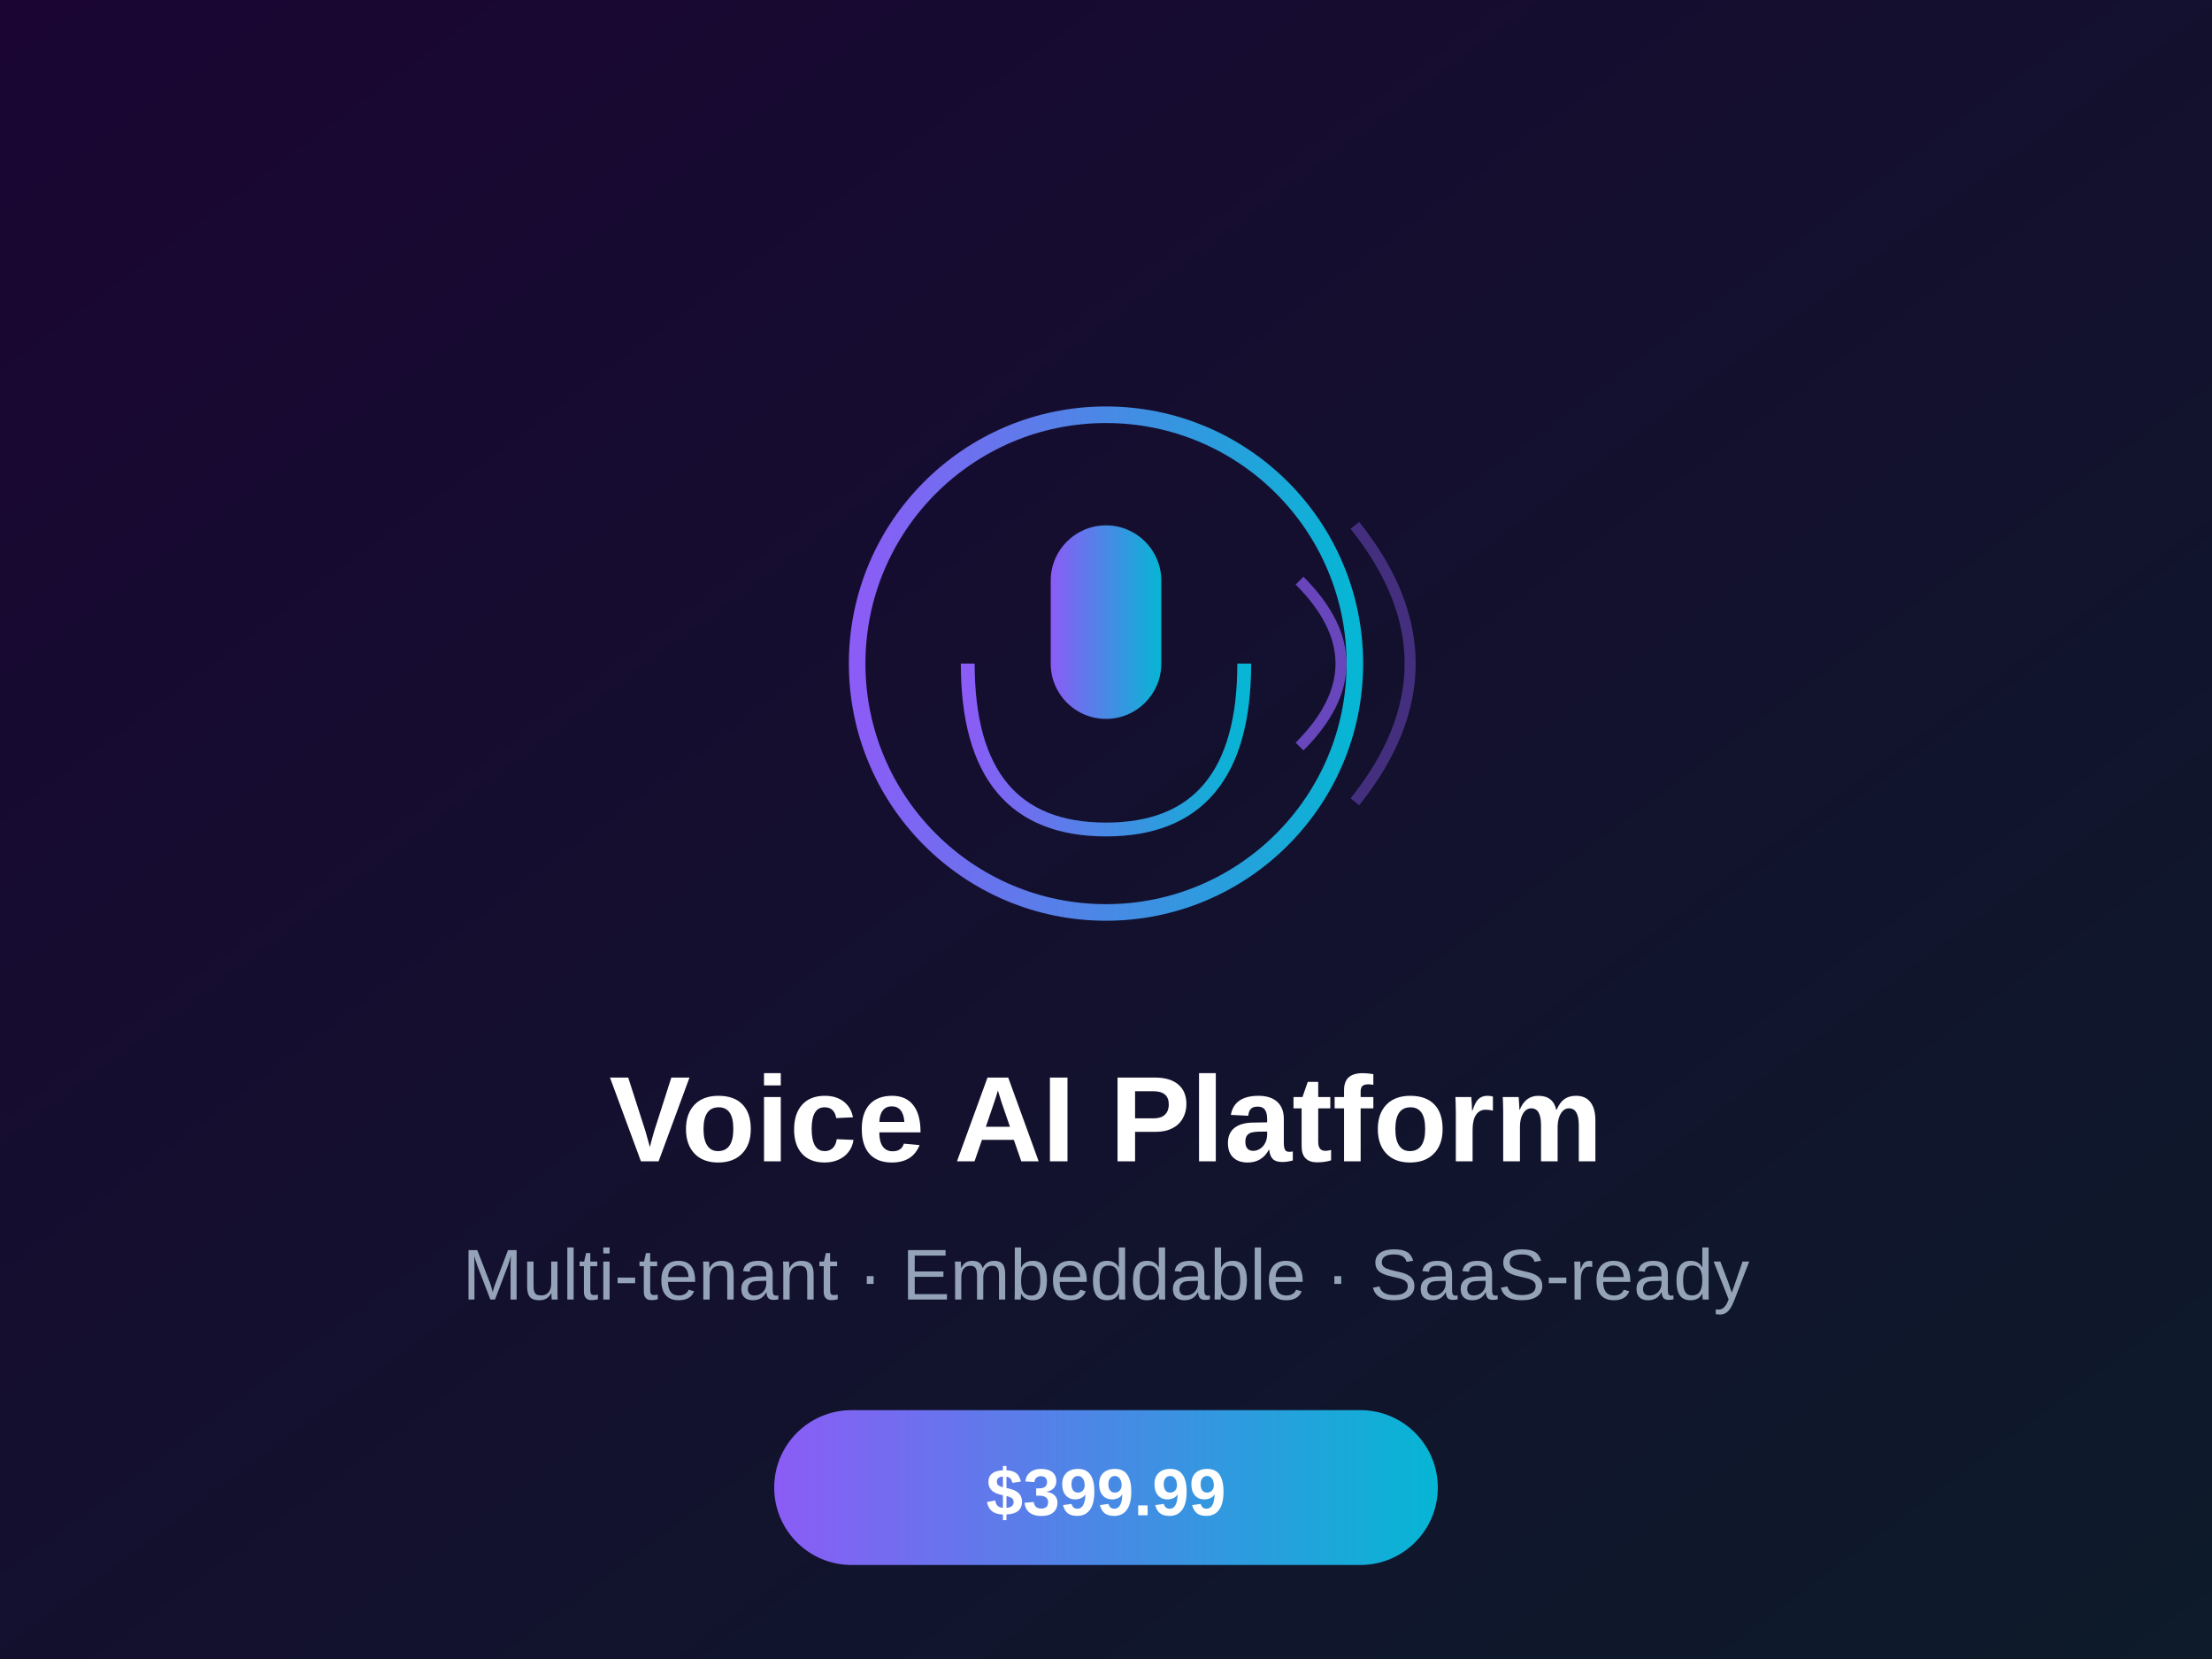
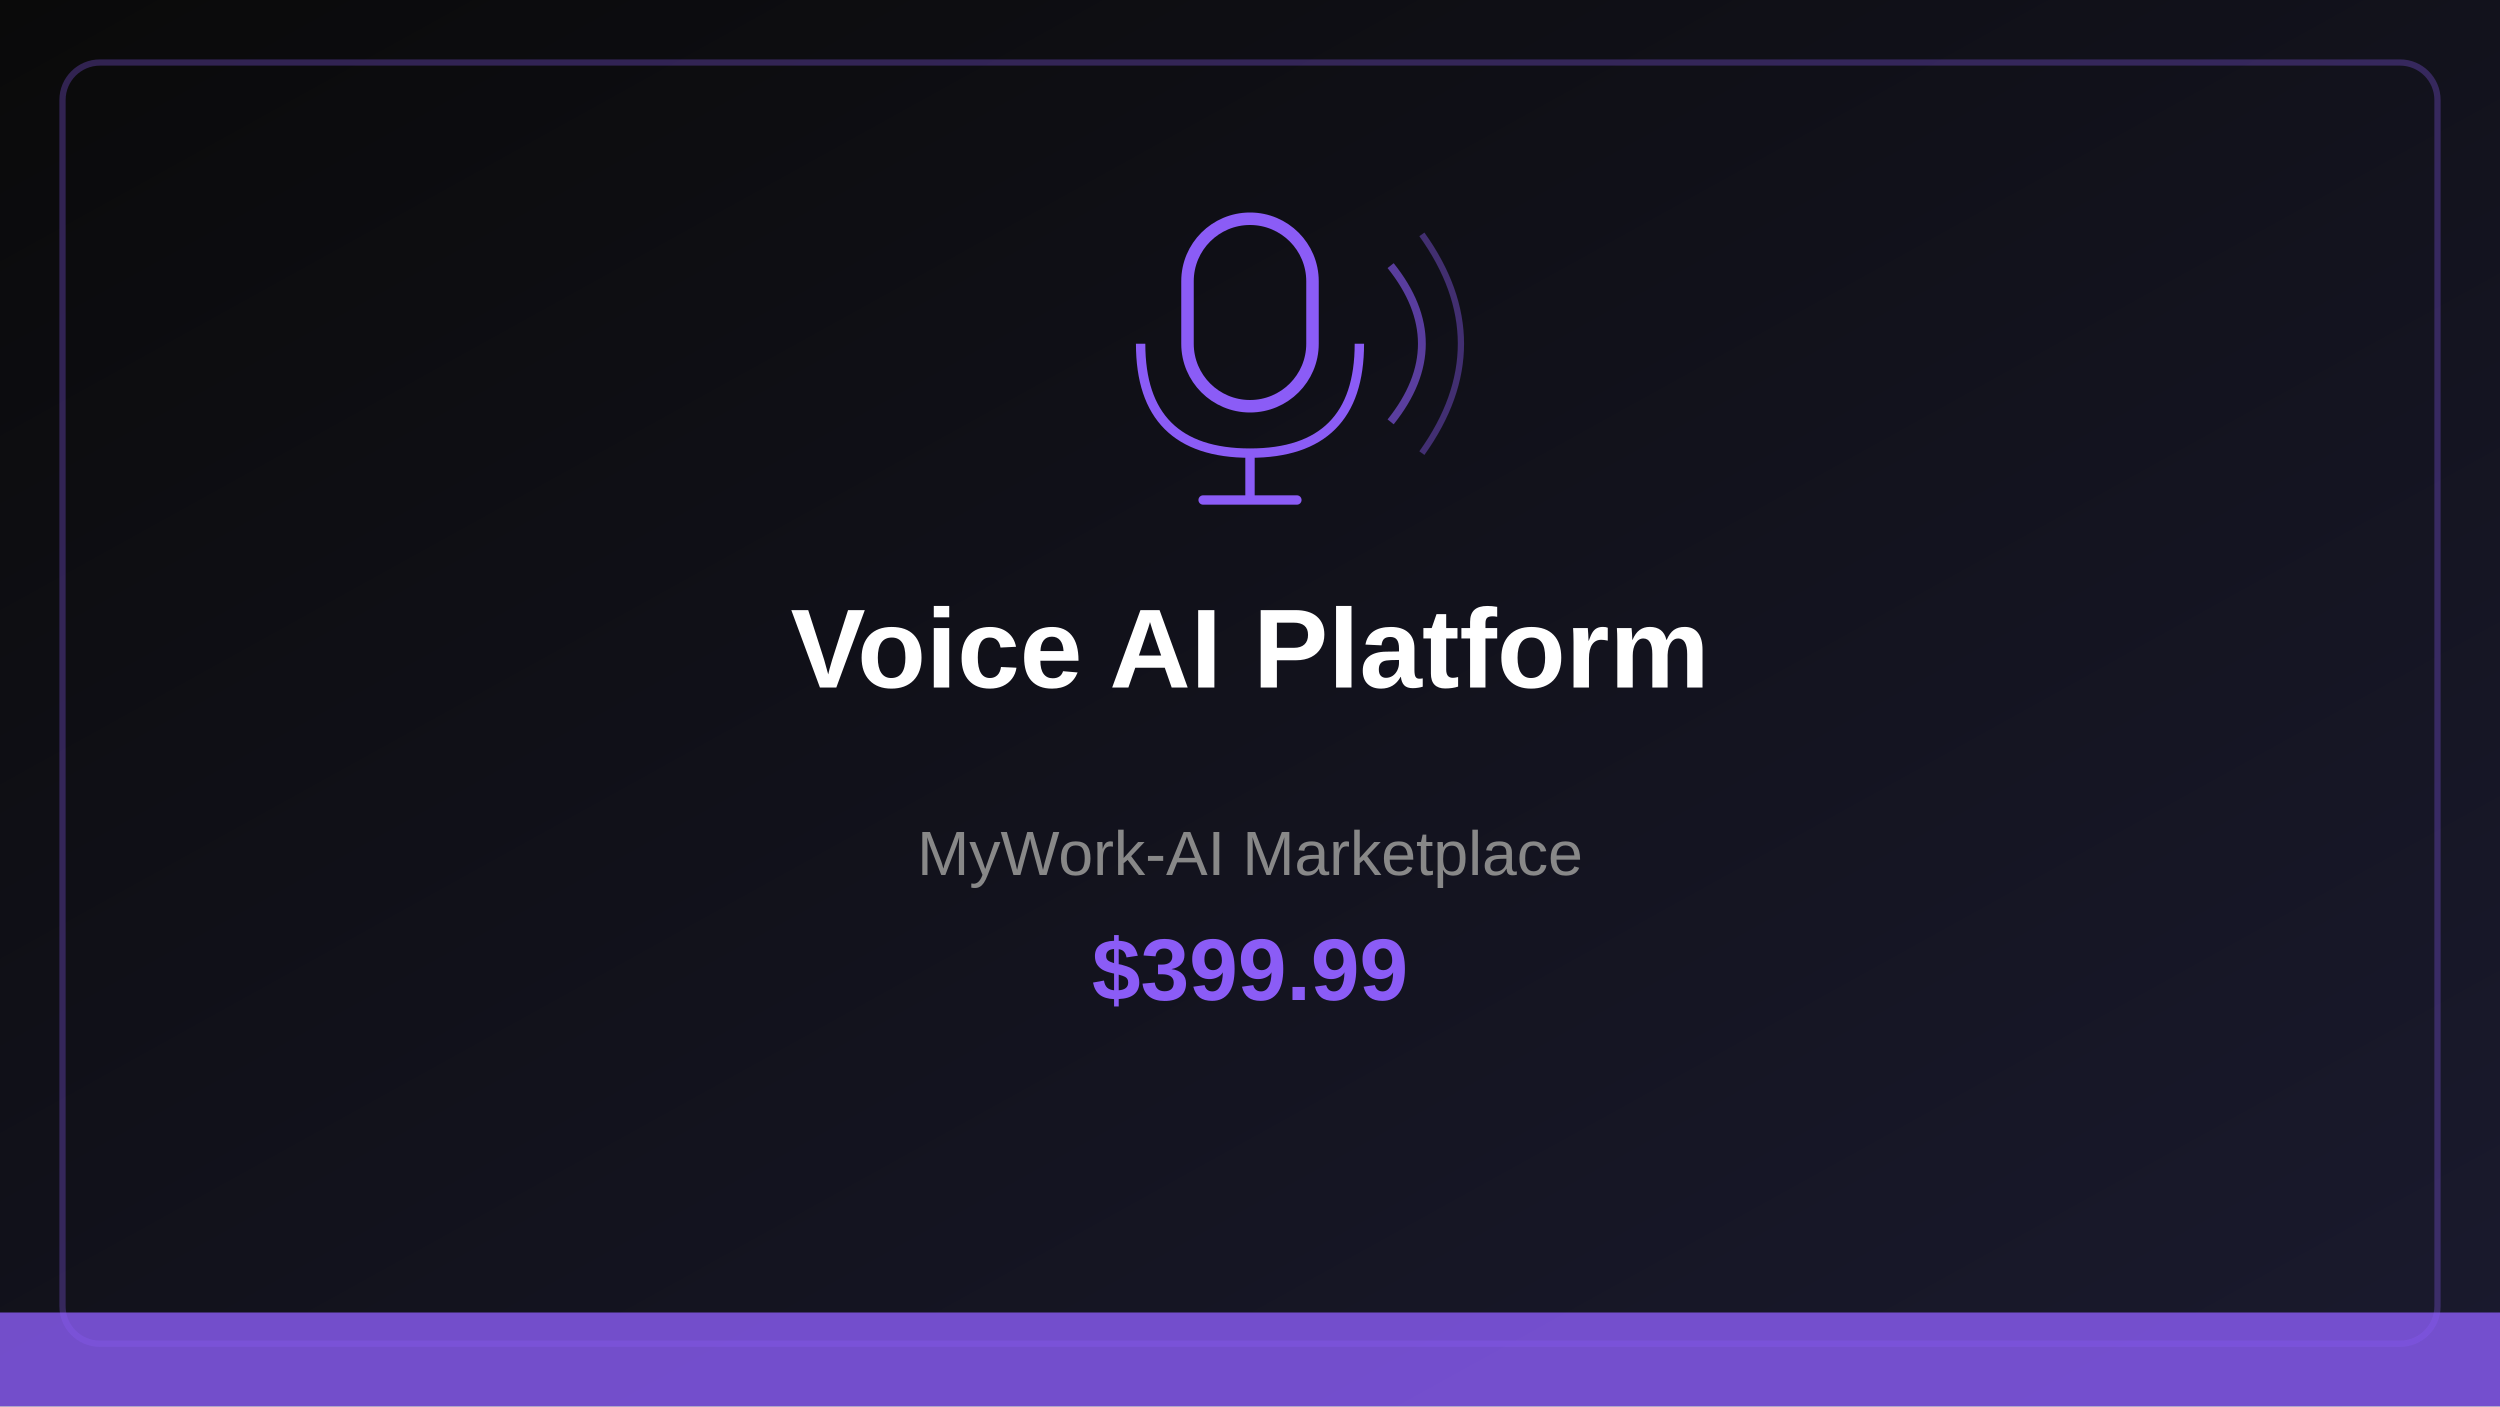
- <svg xmlns="http://www.w3.org/2000/svg" width="400" height="300" viewBox="0 0 400 300">
+ <svg xmlns="http://www.w3.org/2000/svg" width="800" height="450" viewBox="0 0 800 450">
  <defs>
-     <linearGradient id="bg" x1="0%" y1="0%" x2="100%" y2="100%">
-       <stop offset="0%" style="stop-color:#1a0533;stop-opacity:1" />
-       <stop offset="100%" style="stop-color:#0d1b2a;stop-opacity:1" />
-     </linearGradient>
-     <linearGradient id="accent" x1="0%" y1="0%" x2="100%" y2="0%">
-       <stop offset="0%" style="stop-color:#8b5cf6" />
-       <stop offset="100%" style="stop-color:#06b6d4" />
+     <linearGradient id="bg" x1="0" y1="0" x2="1" y2="1">
+       <stop offset="0%" stop-color="#0a0a0a" />
+       <stop offset="100%" stop-color="#1a1a2e" />
    </linearGradient>
  </defs>
-   <rect width="400" height="300" fill="url(#bg)" />
-   <circle cx="200" cy="120" r="45" fill="none" stroke="url(#accent)" stroke-width="3" />
-   <rect x="190" y="95" width="20" height="35" rx="10" fill="url(#accent)" />
-   <path d="M175 120 Q175 150 200 150 Q225 150 225 120" fill="none" stroke="url(#accent)" stroke-width="2.5" />
-   <line x1="200" y1="150" x2="200" y2="165" stroke="url(#accent)" stroke-width="2.5" />
-   <path d="M235 105 Q250 120 235 135" fill="none" stroke="#8b5cf6" stroke-width="2" opacity="0.7" />
-   <path d="M245 95 Q265 120 245 145" fill="none" stroke="#8b5cf6" stroke-width="2" opacity="0.4" />
-   <text x="200" y="210" text-anchor="middle" fill="white" font-family="Arial,sans-serif" font-size="22" font-weight="bold">Voice AI Platform</text>
-   <text x="200" y="235" text-anchor="middle" fill="#94a3b8" font-family="Arial,sans-serif" font-size="13">Multi-tenant · Embeddable · SaaS-ready</text>
-   <rect x="140" y="255" width="120" height="28" rx="14" fill="url(#accent)" />
-   <text x="200" y="274" text-anchor="middle" fill="white" font-family="Arial,sans-serif" font-size="12" font-weight="bold">$399.99</text>
+   <rect width="800" height="450" fill="url(#bg)" />
+   <rect x="0" y="420" width="800" height="30" fill="#8b5cf6" opacity="0.8" />
+   <rect x="380" y="70" width="40" height="60" rx="20" fill="none" stroke="#8b5cf6" stroke-width="4" />
+   <path d="M365 110 Q365 145 400 145 Q435 145 435 110" fill="none" stroke="#8b5cf6" stroke-width="3" />
+   <line x1="400" y1="145" x2="400" y2="160" stroke="#8b5cf6" stroke-width="3" />
+   <line x1="385" y1="160" x2="415" y2="160" stroke="#8b5cf6" stroke-width="3" stroke-linecap="round" />
+   <path d="M445 85 Q465 110 445 135" fill="none" stroke="#8b5cf6" stroke-width="2.5" opacity="0.6" />
+   <path d="M455 75 Q480 110 455 145" fill="none" stroke="#8b5cf6" stroke-width="2" opacity="0.4" />
+   <text x="400" y="220" text-anchor="middle" font-family="Arial,sans-serif" font-size="36" font-weight="bold" fill="white">Voice AI Platform</text>
+   <text x="400" y="280" text-anchor="middle" font-family="Arial,sans-serif" font-size="20" fill="#888">MyWork-AI Marketplace</text>
+   <text x="400" y="320" text-anchor="middle" font-family="Arial,sans-serif" font-size="28" font-weight="bold" fill="#8b5cf6">$399.99</text>
+   <rect x="20" y="20" width="760" height="410" rx="12" fill="none" stroke="#8b5cf6" stroke-width="2" opacity="0.3" />
</svg>
